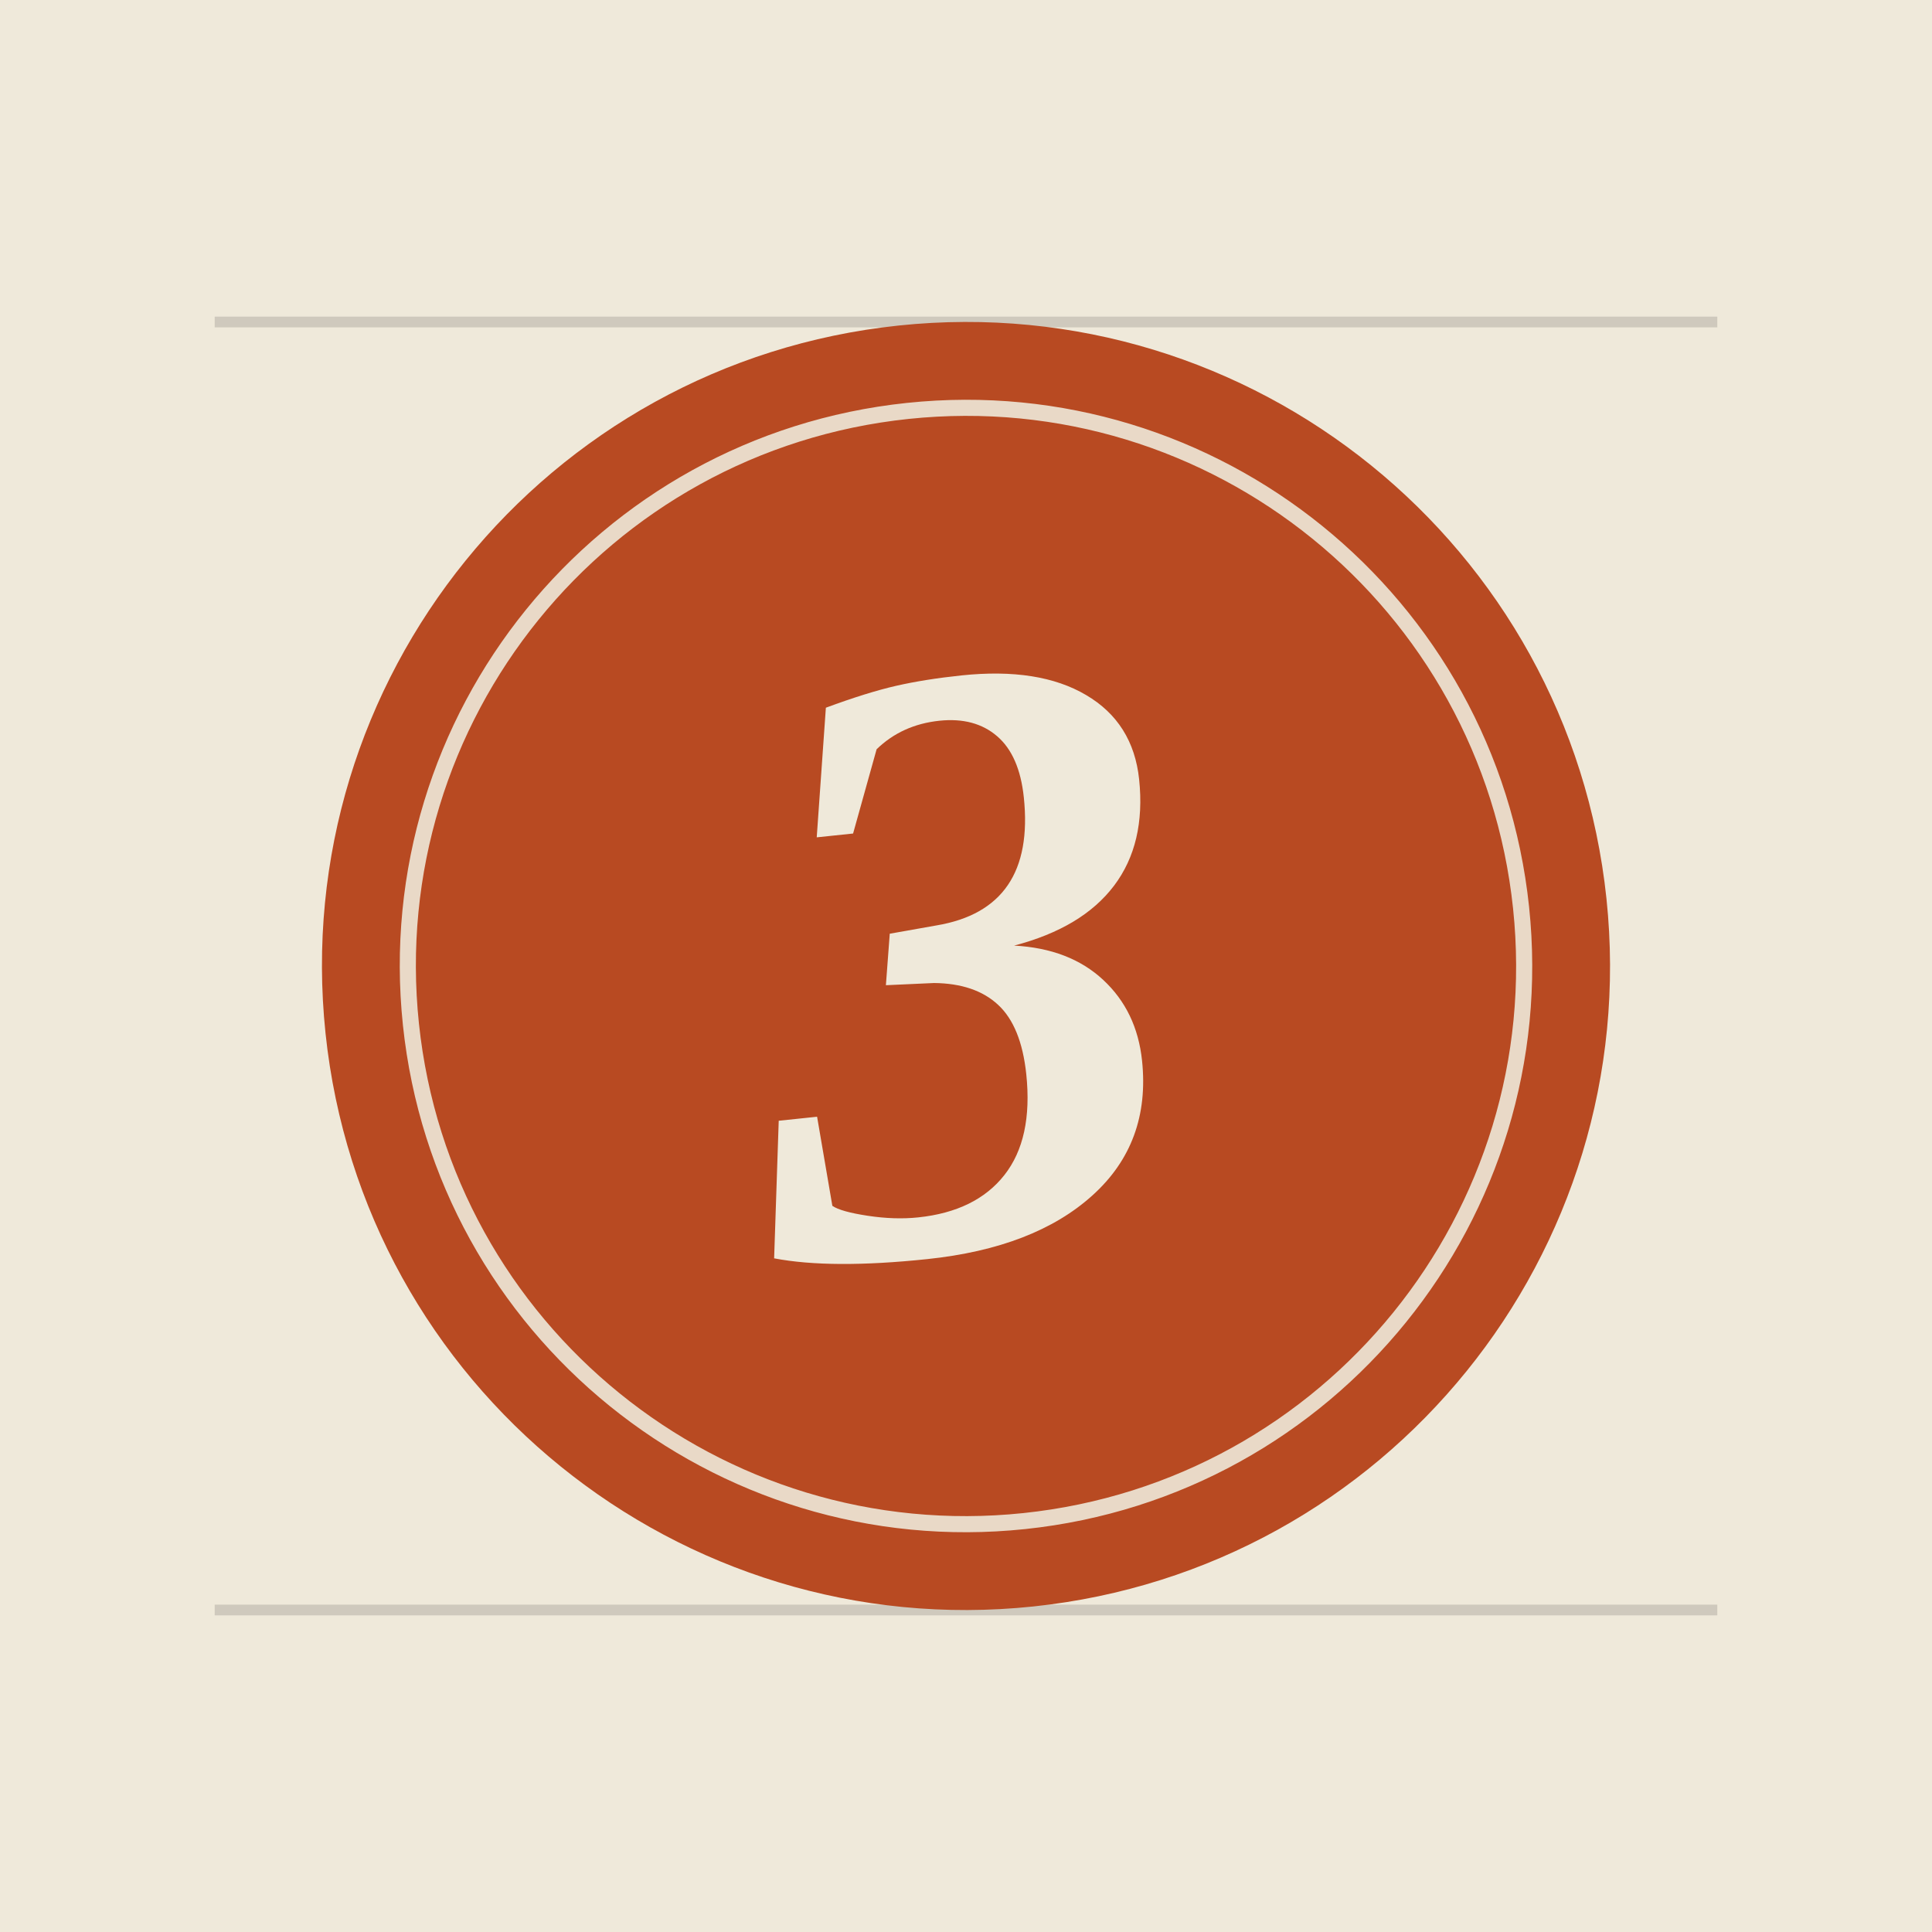
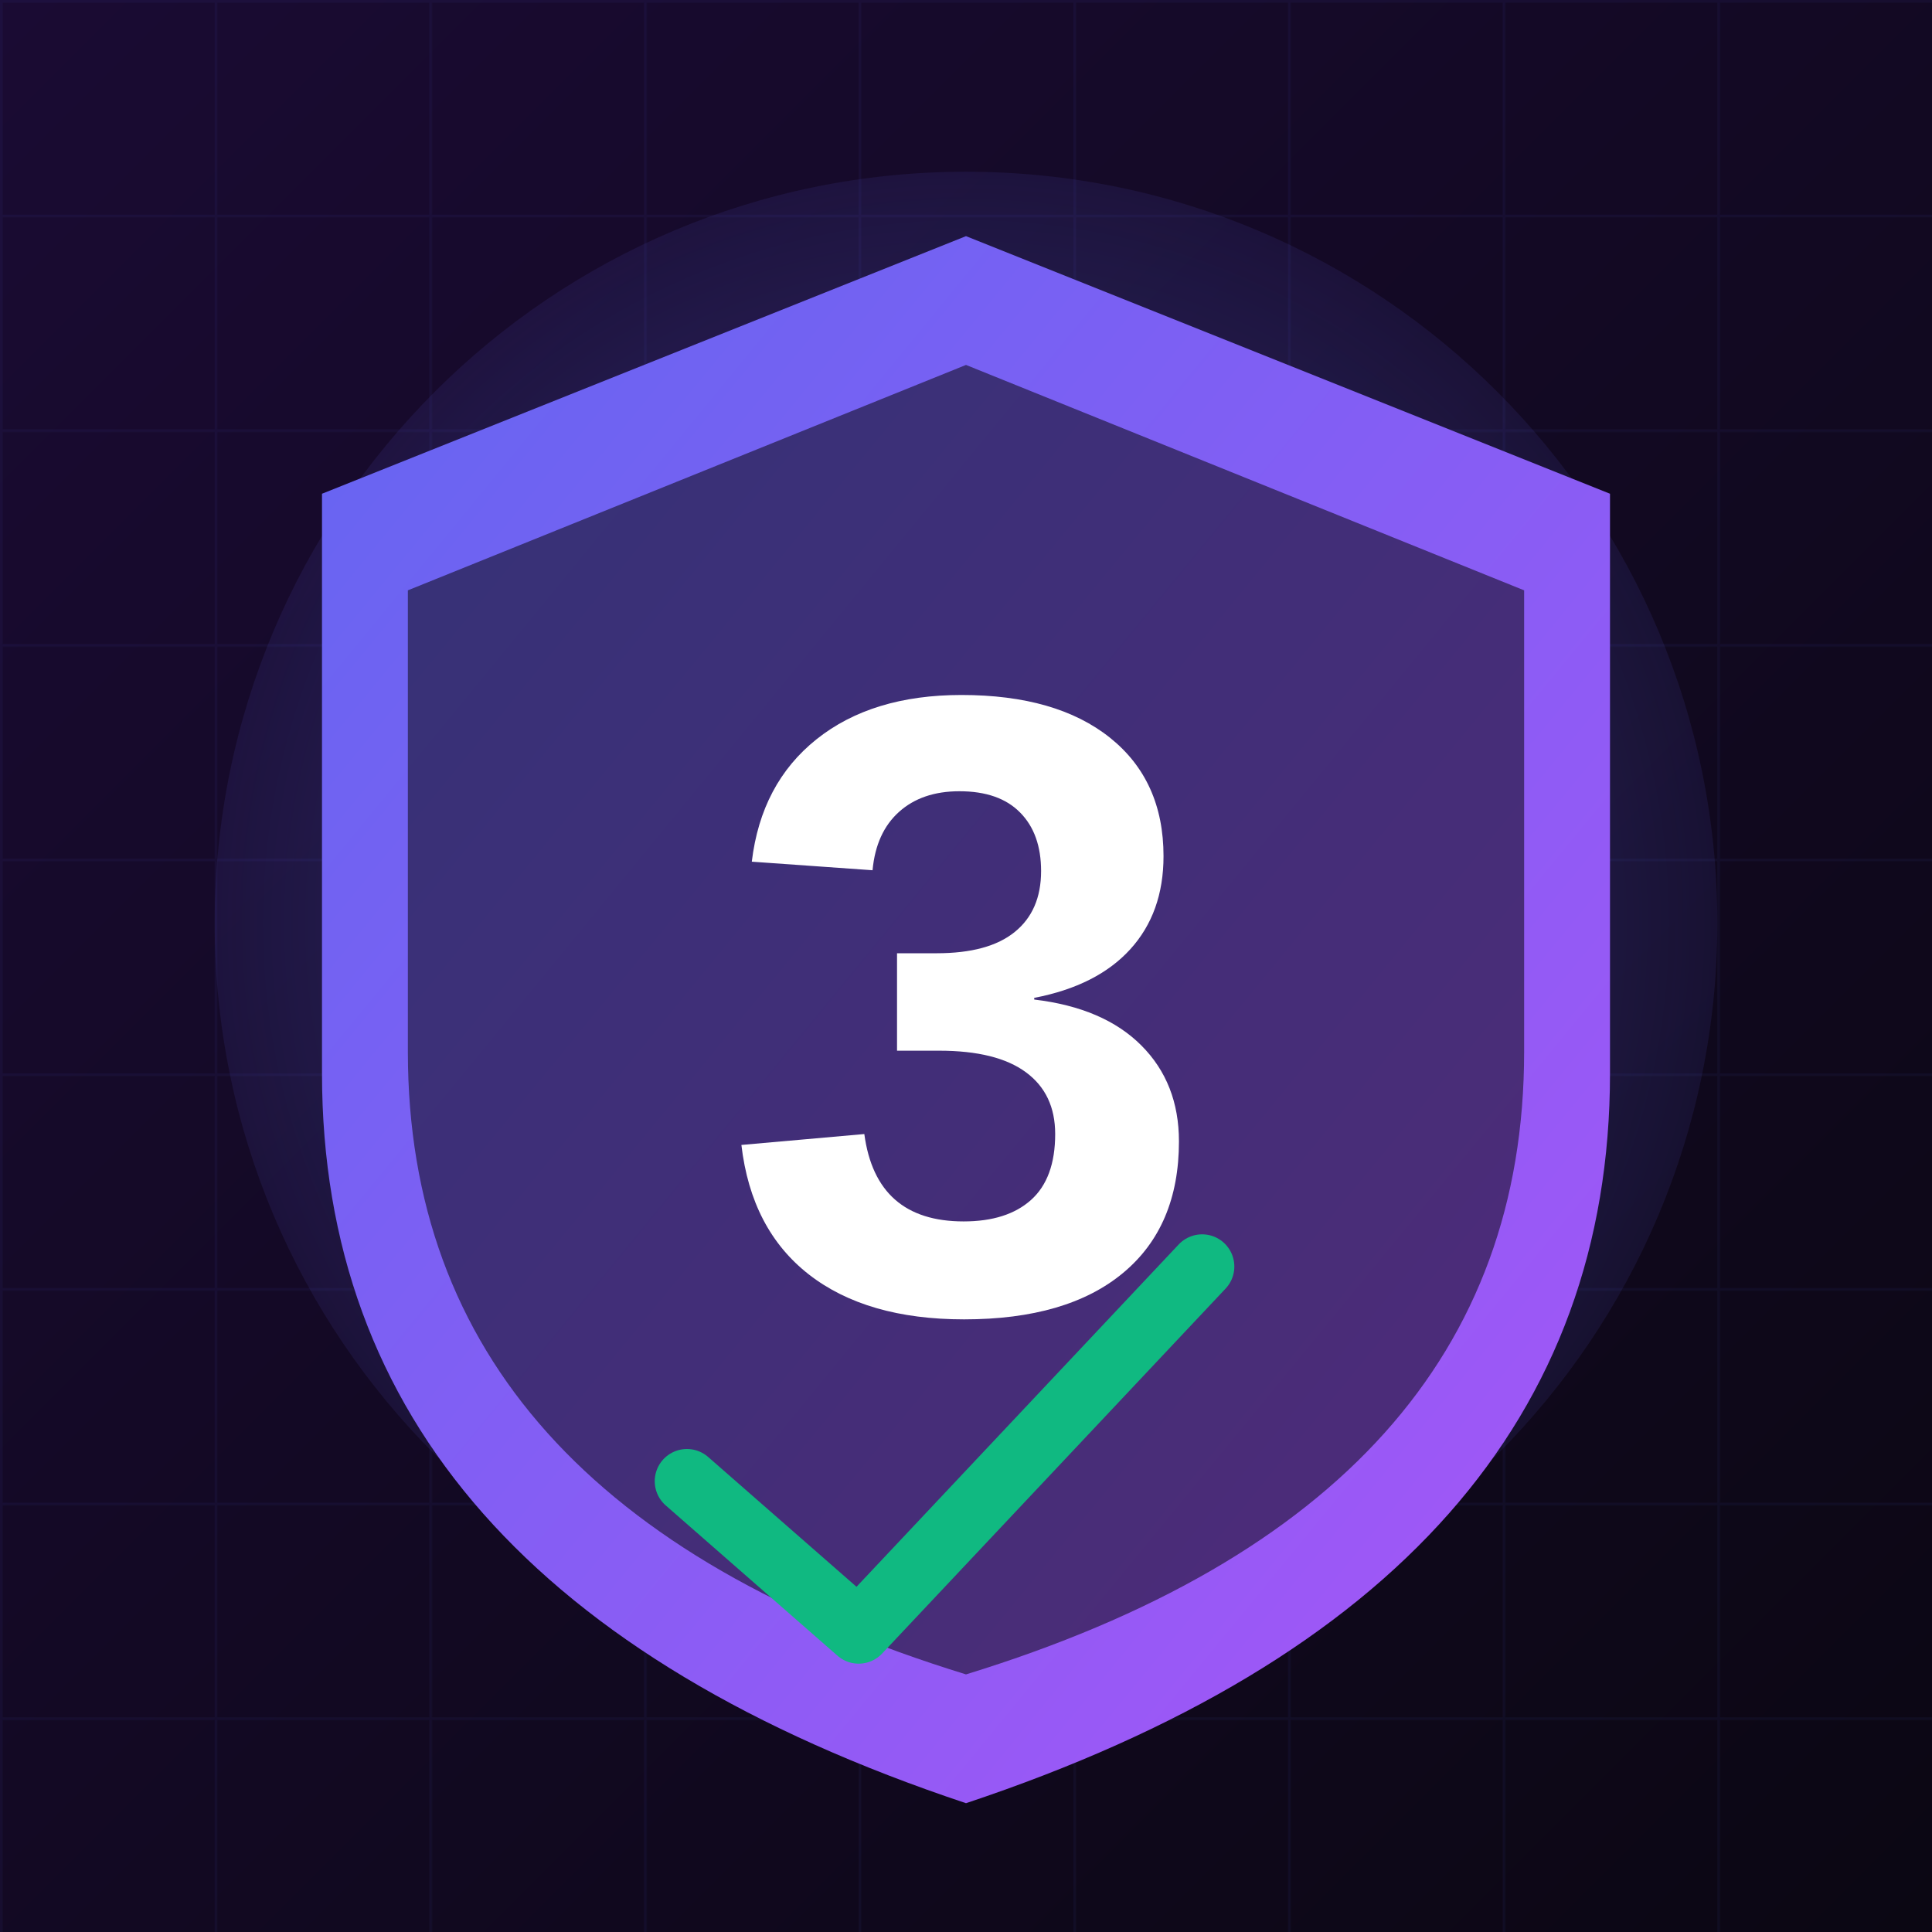
<svg xmlns="http://www.w3.org/2000/svg" width="180" height="180" viewBox="0 0 180 180" fill="none">
-   <rect width="180" height="180" fill="#EFE9DA" />
-   <line x1="20" y1="30" x2="160" y2="30" stroke="#1D1815" stroke-opacity="0.15" stroke-width="1" />
-   <line x1="20" y1="150" x2="160" y2="150" stroke="#1D1815" stroke-opacity="0.15" stroke-width="1" />
-   <g transform="translate(90 90) rotate(-6)">
-     <circle r="60" fill="#B84A22" />
-     <circle r="52" fill="none" stroke="#EFE9DA" stroke-opacity="0.9" stroke-width="1.5" />
-     <text x="0" y="26" font-family="Georgia, 'Times New Roman', serif" font-size="80" font-weight="700" font-style="italic" fill="#EFE9DA" text-anchor="middle">3</text>
-   </g>
+   <defs>
+     <linearGradient id="bg" x1="0" y1="0" x2="180" y2="180" gradientUnits="userSpaceOnUse">
+       <stop offset="0%" stop-color="#1A0B33" />
+       <stop offset="100%" stop-color="#0B0713" />
+     </linearGradient>
+     <linearGradient id="shield" x1="0" y1="0" x2="1" y2="1">
+       <stop offset="0%" stop-color="#6366F1" />
+       <stop offset="100%" stop-color="#A855F7" />
+     </linearGradient>
+     <radialGradient id="halo" cx="90" cy="86" r="90" gradientUnits="userSpaceOnUse">
+       <stop offset="0%" stop-color="#6366F1" stop-opacity="0.45" />
+       <stop offset="100%" stop-color="#6366F1" stop-opacity="0" />
+     </radialGradient>
+     <pattern id="grid" width="20" height="20" patternUnits="userSpaceOnUse">
+       <path d="M20 0 L0 0 0 20" fill="none" stroke="#6366F1" stroke-opacity="0.06" stroke-width="0.5" />
+     </pattern>
+   </defs>
+   <rect width="180" height="180" fill="url(#bg)" />
+   <rect width="180" height="180" fill="url(#grid)" />
+   <circle cx="90" cy="86" r="70" fill="url(#halo)" />
+   <path d="M90 22 L150 46 L150 100 Q150 148 90 168 Q30 148 30 100 L30 46 Z" fill="url(#shield)" />
+   <path d="M90 34 L142 55 L142 98 Q142 140 90 156 Q38 140 38 98 L38 55 Z" fill="#0B0713" opacity="0.55" />
+   <text x="90" y="122" font-family="Poppins, 'Helvetica Neue', Arial, sans-serif" font-size="82" font-weight="800" fill="#FFFFFF" text-anchor="middle">3</text>
+   <path d="M64 138 L80 152 L112 118" stroke="#10B981" stroke-width="6" fill="none" stroke-linecap="round" stroke-linejoin="round" />
</svg>
